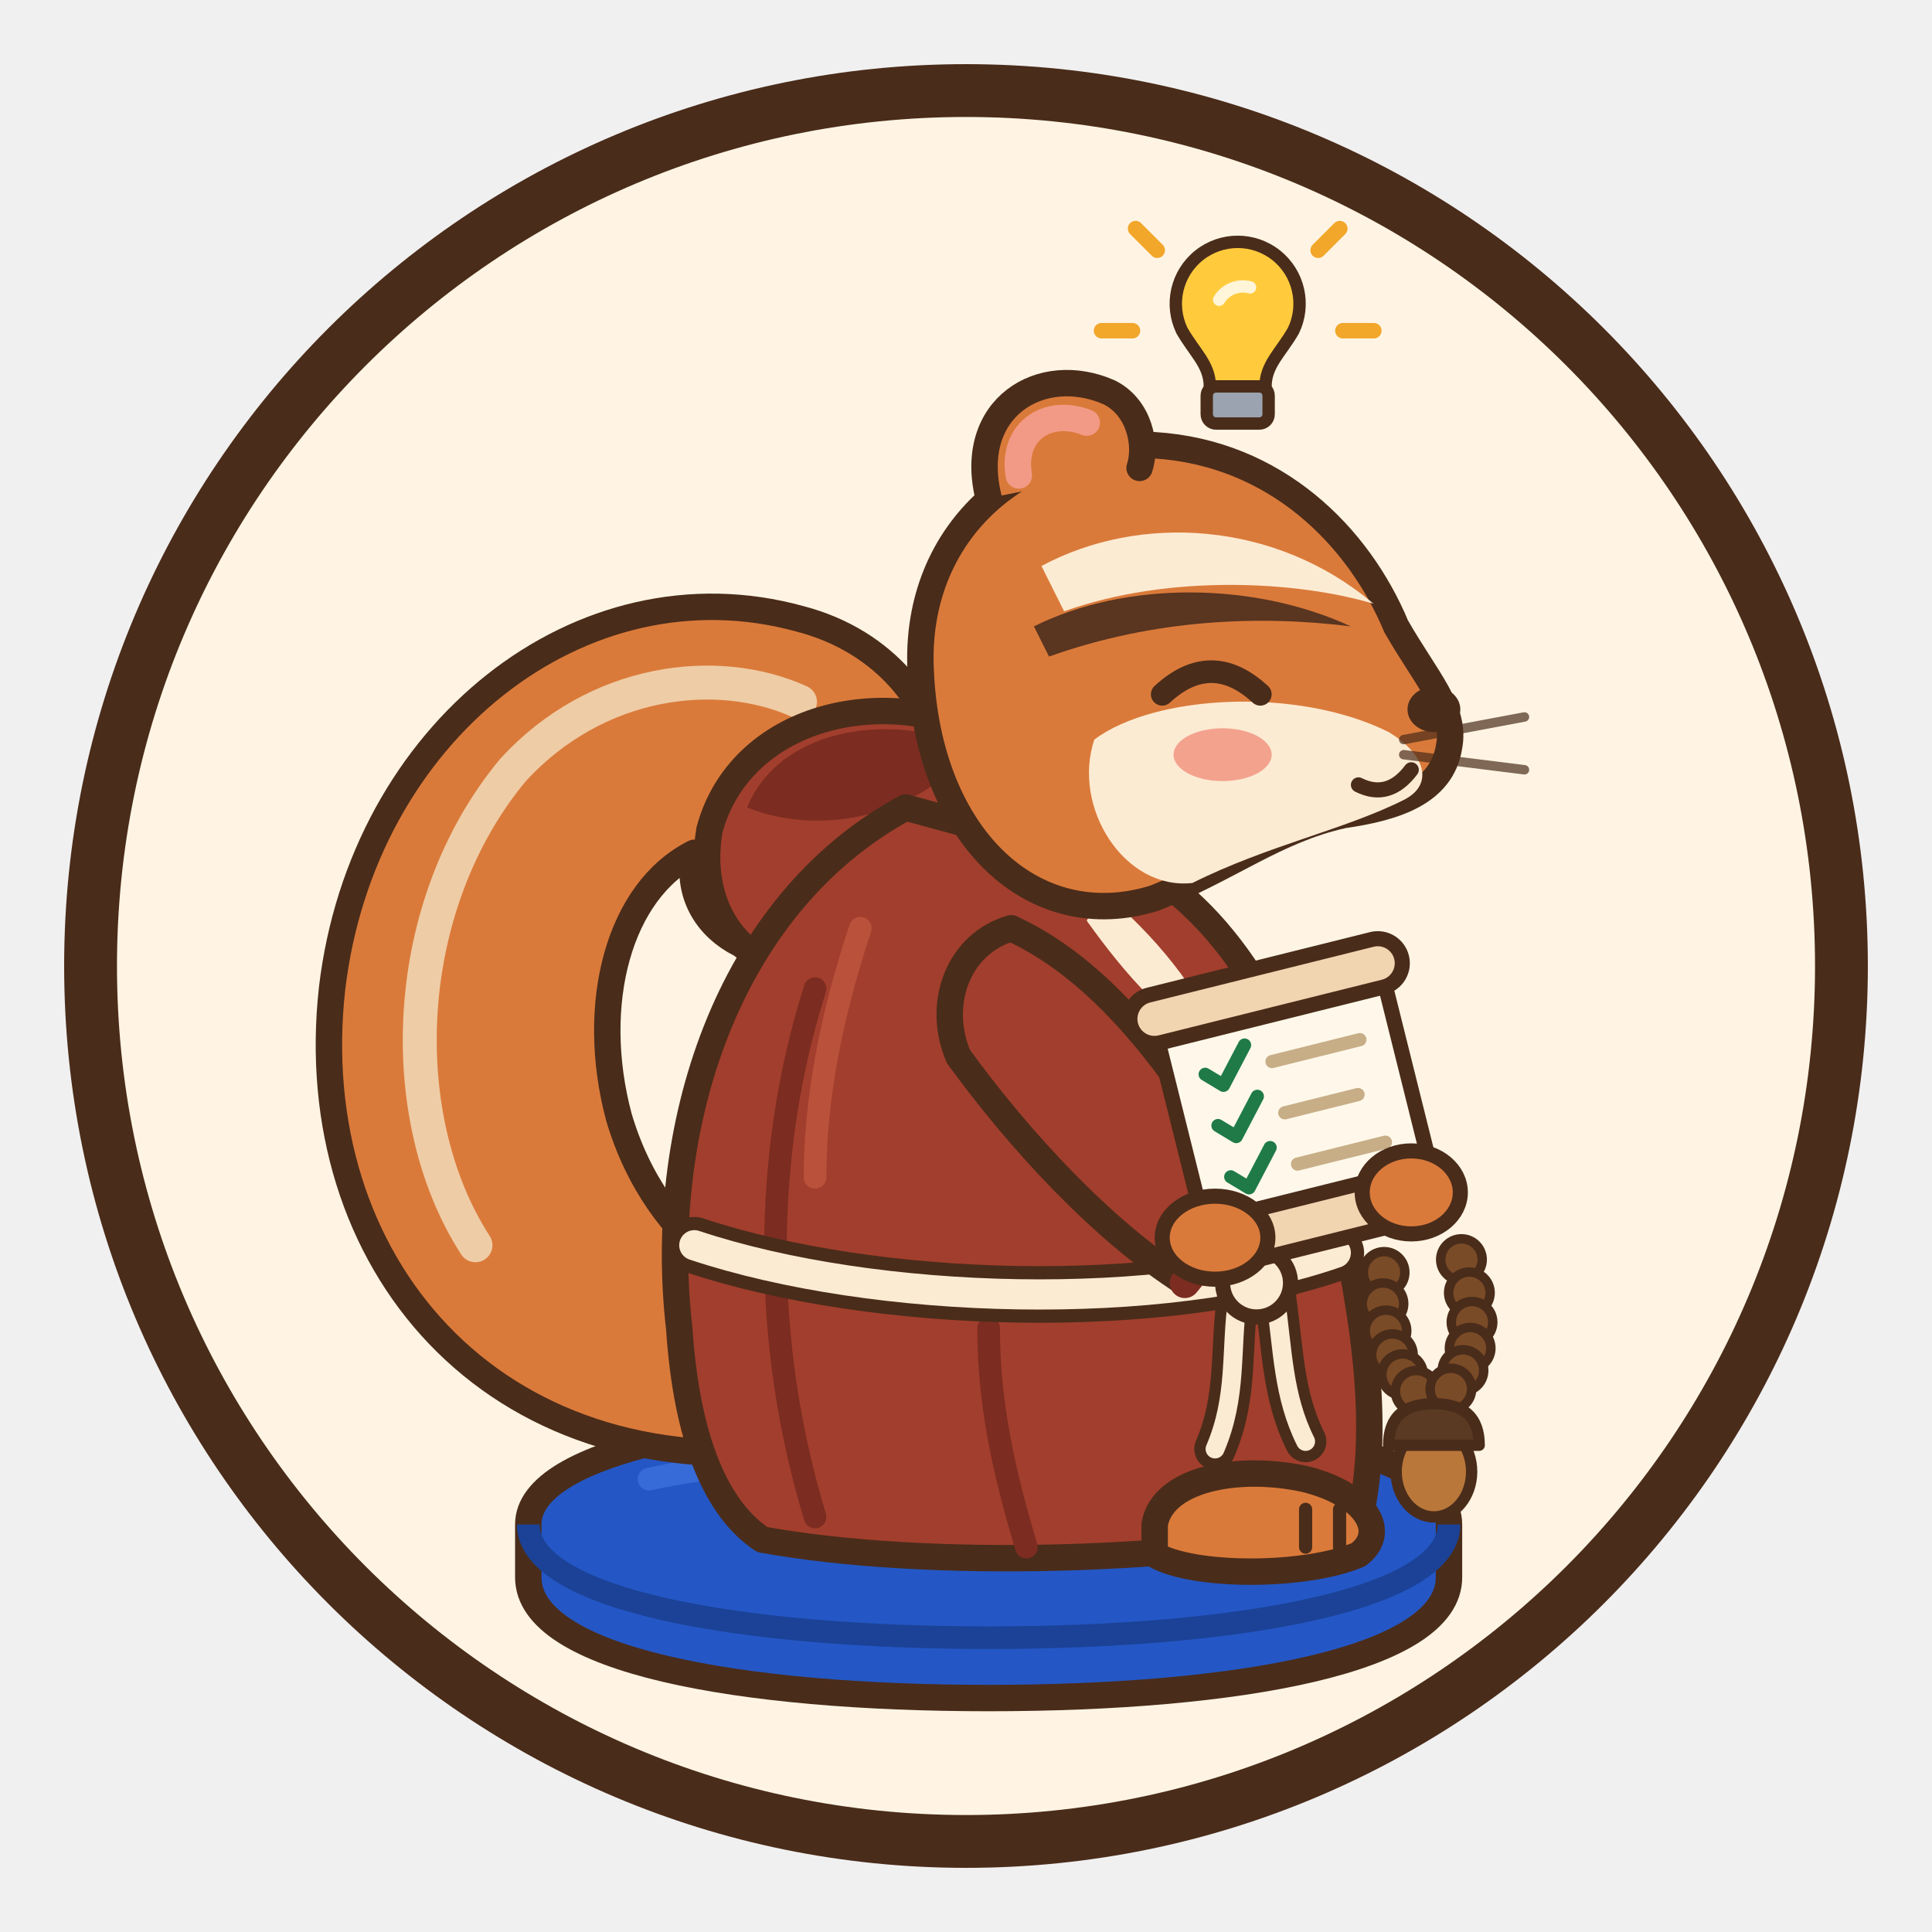
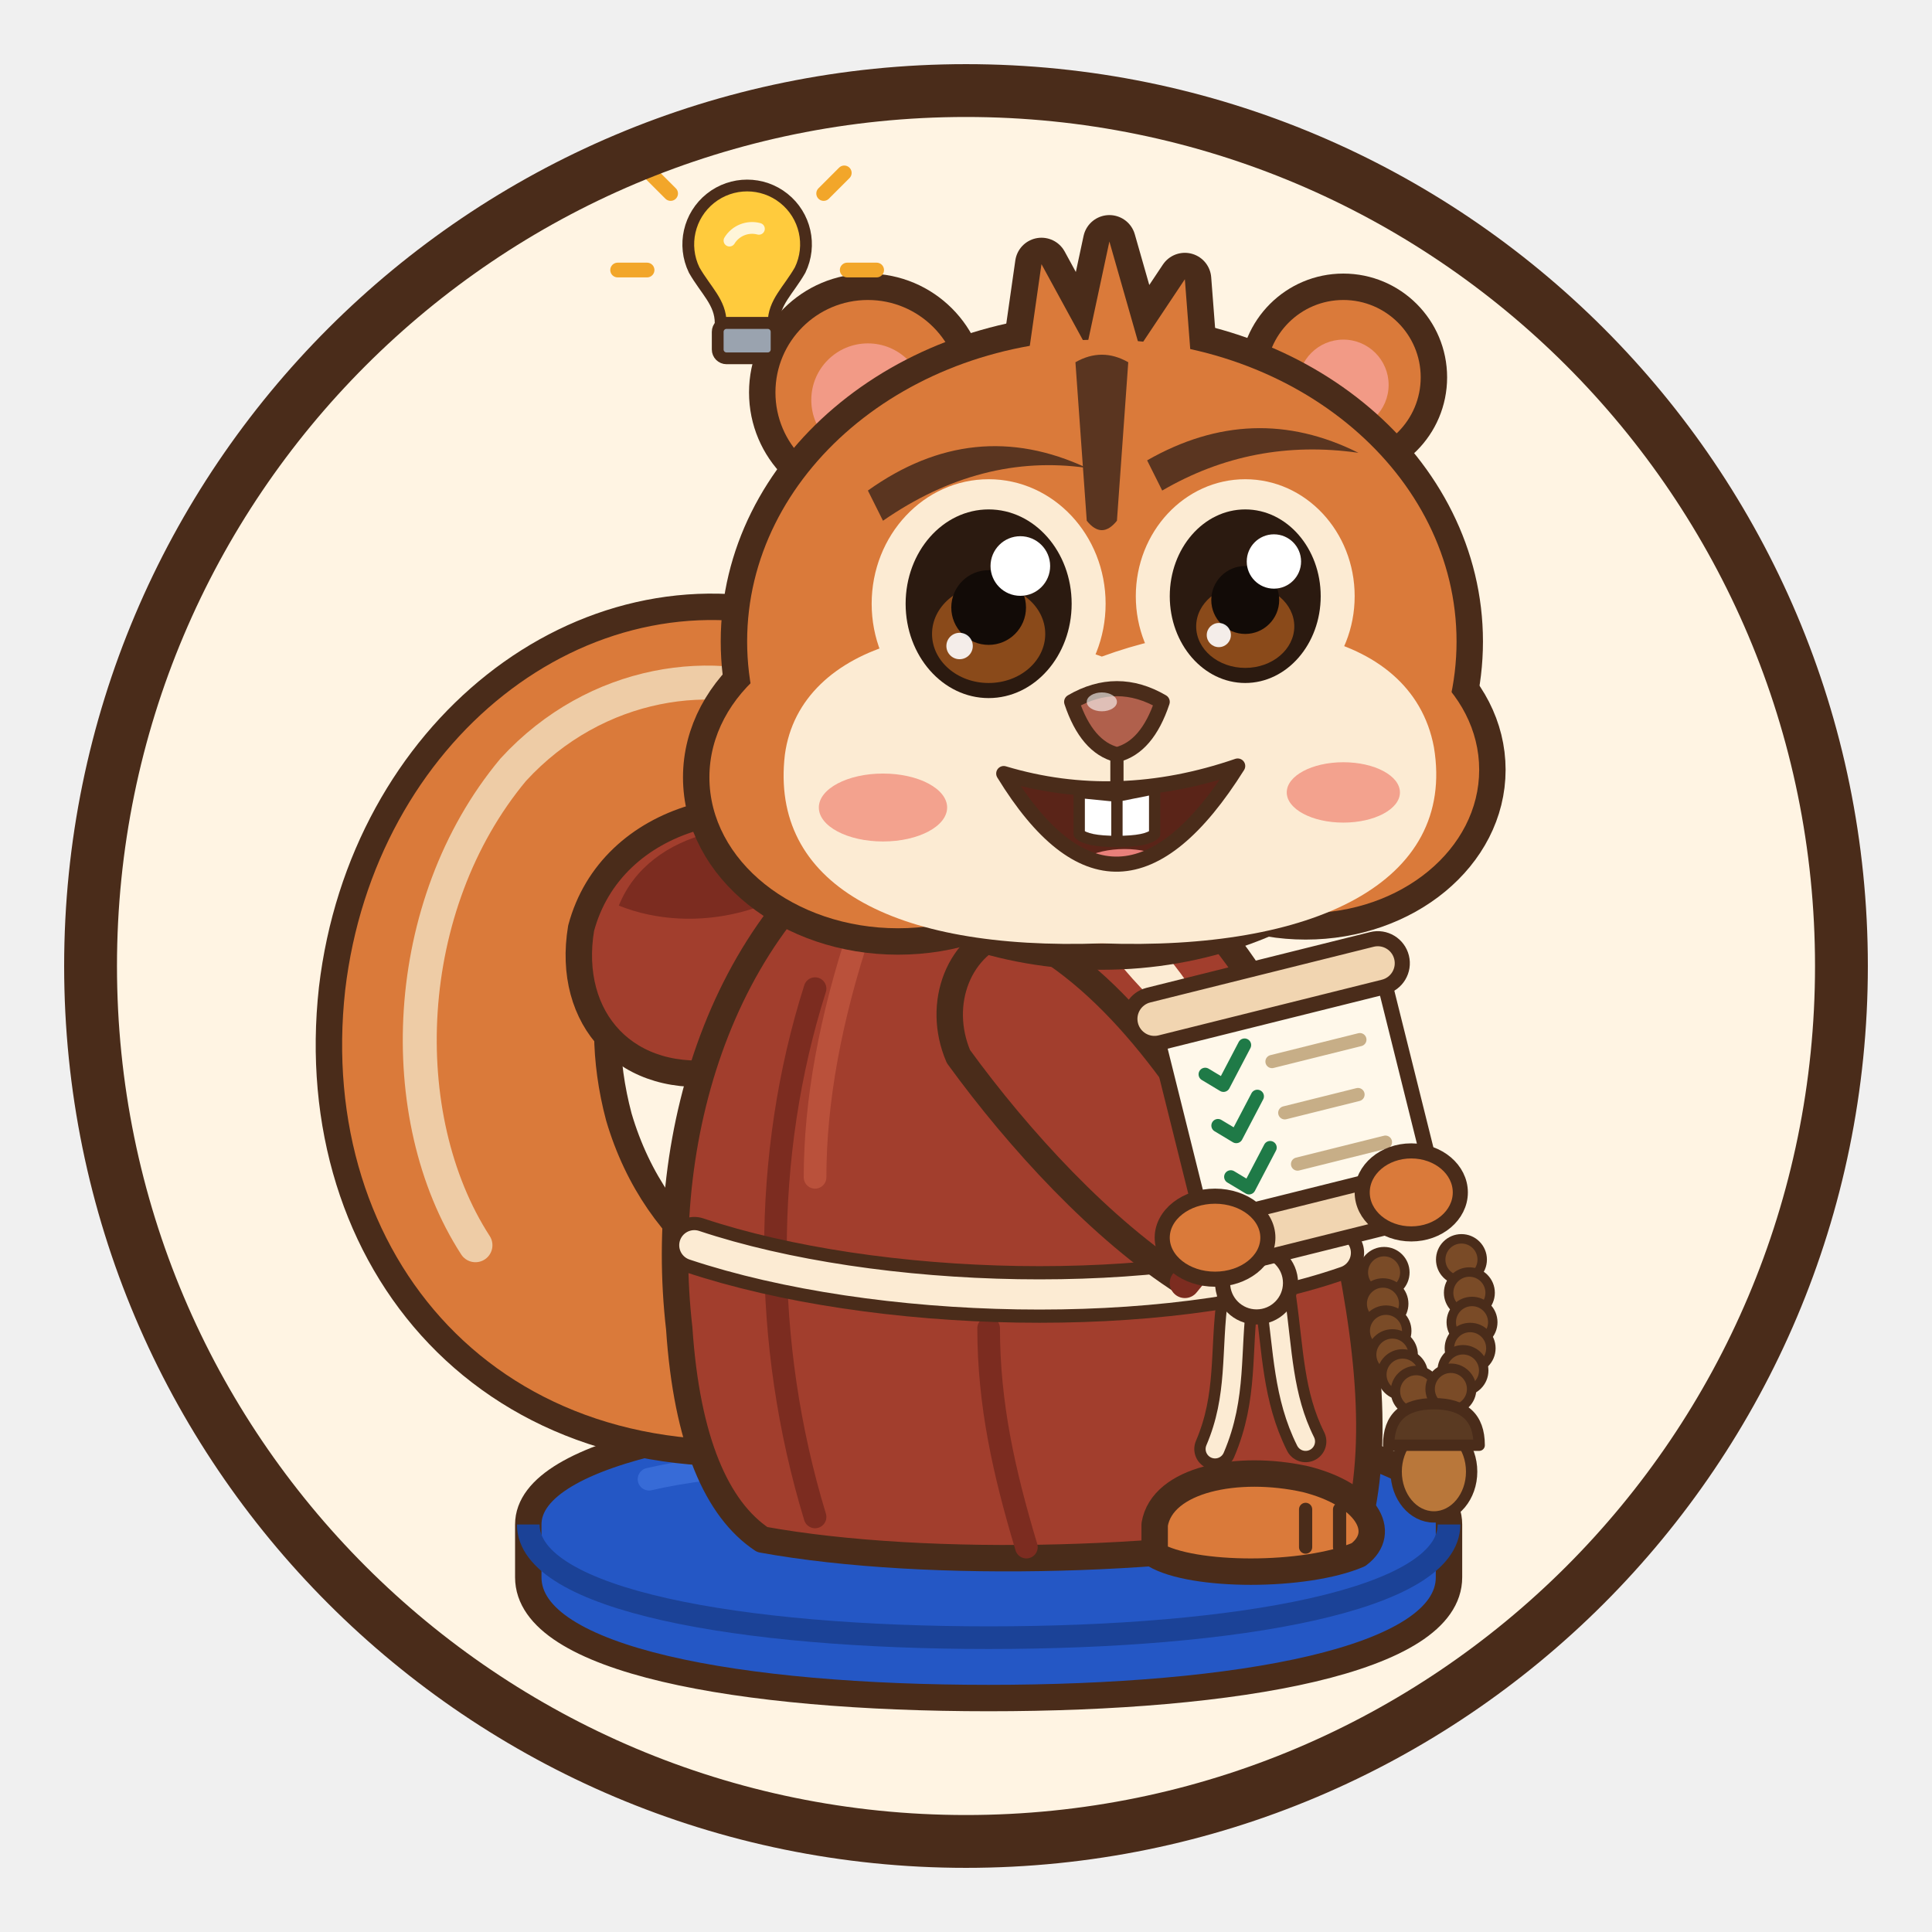
<svg xmlns="http://www.w3.org/2000/svg" viewBox="0 0 512 512" role="img" aria-labelledby="t">
  <defs>
    <clipPath id="c">
      <circle cx="256" cy="256" r="232" />
    </clipPath>
  </defs>
  <circle cx="256" cy="256" r="232" fill="#FFF4E3" />
  <g clip-path="url(#c)">
    <g transform="translate(-24 0)">
      <path d="M164 404 C164 384 220 374 286 374 C352 374 408 384 408 404 L408 418 C408 440 352 450 286 450 C220 450 164 440 164 418 Z" fill="#2457C5" stroke="#4A2C1A" stroke-width="7" stroke-linejoin="round" stroke-linecap="round" />
      <path d="M164 404 C164 424 220 434 286 434 C352 434 408 424 408 404" fill="none" stroke="#1B4297" stroke-width="6" />
      <path d="M196 392 C230 384 330 382 372 390" fill="none" stroke="#3C70DC" stroke-width="6" stroke-linecap="round" opacity=".8" />
      <path d="M236 384 C154 394 104 334 112 262 C120 194 178 148 236 164 C282 176 288 234 250 250 C226 260 204 246 208 226 C188 236 180 266 188 296 C198 330 226 348 254 350 Z" fill="#DA7A3A" stroke="#4A2C1A" stroke-width="7" stroke-linejoin="round" stroke-linecap="round" />
      <path d="M150 330 C128 296 130 240 160 204 C182 180 214 176 236 186" fill="none" stroke="#F1D5B1" stroke-width="9" stroke-linecap="round" opacity=".9" />
      <path d="M232 204 C248 208 254 226 242 234" fill="none" stroke="#B95F27" stroke-width="6" stroke-linecap="round" />
-       <path d="M288 196 C258 180 220 190 212 220 C208 244 224 262 250 258 C272 254 286 236 290 216 Z" fill="#A23E2D" stroke="#4A2C1A" stroke-width="7" stroke-linejoin="round" stroke-linecap="round" />
-       <path d="M282 198 C258 188 230 194 222 214 C242 222 268 216 282 198 Z" fill="#7C2C20" />
+       <g transform="translate(-34 26)">
+         <path d="M288 196 C258 180 220 190 212 220 C208 244 224 262 250 258 C272 254 286 236 290 216 Z" fill="#A23E2D" stroke="#4A2C1A" stroke-width="7" stroke-linejoin="round" stroke-linecap="round" />
+         <path d="M282 198 C258 188 230 194 222 214 C242 222 268 216 282 198 Z" fill="#7C2C20" />
+       </g>
      <path d="M264 214 C216 240 198 300 204 352 C206 382 214 400 226 408 C270 416 340 414 384 404 C390 380 386 350 378 316 C370 280 354 248 330 232 Z" fill="#A23E2D" stroke="#4A2C1A" stroke-width="7" stroke-linejoin="round" stroke-linecap="round" />
      <path d="M240 262 C226 306 226 356 240 402 M286 352 C286 372 290 390 296 410" fill="none" stroke="#7C2C20" stroke-width="6" stroke-linecap="round" />
      <path d="M252 246 C244 270 240 292 240 312" fill="none" stroke="#C0563F" stroke-width="6" stroke-linecap="round" opacity=".8" />
      <path d="M316 236 C330 248 342 262 348 278 C334 272 322 258 312 244 Z" fill="#FCEBD3" />
      <path d="M208 330 C256 346 332 348 378 332" fill="none" stroke="#4A2C1A" stroke-width="15" stroke-linecap="round" />
      <path d="M208 330 C256 346 332 348 378 332" fill="none" stroke="#FCEBD3" stroke-width="8" stroke-linecap="round" />
      <path d="M352 344 C350 358 352 370 346 384 M362 344 C364 358 364 370 370 382" fill="none" stroke="#4A2C1A" stroke-width="11" stroke-linecap="round" />
      <path d="M352 344 C350 358 352 370 346 384 M362 344 C364 358 364 370 370 382" fill="none" stroke="#FCEBD3" stroke-width="5" stroke-linecap="round" />
      <circle cx="357" cy="340" r="9" fill="#FCEBD3" stroke="#4A2C1A" stroke-width="4" stroke-linejoin="round" stroke-linecap="round" />
      <path d="M330 404 C332 392 352 388 370 392 C386 396 392 406 384 412 C370 418 340 418 330 412 Z" fill="#DA7A3A" stroke="#4A2C1A" stroke-width="7" stroke-linejoin="round" stroke-linecap="round" />
      <path d="M370 400 L370 410 M379 400 L379 410" stroke="#4A2C1A" stroke-width="3.5" stroke-linecap="round" />
-       <path d="M268 178 C266 140 296 116 330 118 C362 120 384 142 394 166 C402 180 410 188 408 198 C406 210 394 214 380 216 C362 220 350 230 330 238 C298 248 270 222 268 178 Z" fill="#DA7A3A" stroke="#4A2C1A" stroke-width="7" stroke-linejoin="round" stroke-linecap="round" />
-       <path d="M286 132 C280 108 300 96 318 104 C326 108 328 118 326 124" fill="#DA7A3A" stroke="#4A2C1A" stroke-width="7" stroke-linejoin="round" stroke-linecap="round" />
-       <path d="M294 126 C292 114 302 108 312 112" fill="none" stroke="#F29A86" stroke-width="7" stroke-linecap="round" />
-       <path d="M314 196 C330 184 368 182 392 194 C402 200 404 208 396 212 C380 220 360 224 340 234 C322 236 308 214 314 196 Z" fill="#FCEBD3" />
-       <path d="M300 150 C326 136 362 138 388 160 C368 154 334 152 306 162 Z" fill="#FCEBD3" />
-       <path d="M298 166 C322 154 356 154 382 166 C358 163 330 164 302 174 Z" fill="#5A3520" />
-       <path d="M332 184 Q345 172 358 184" fill="none" stroke="#4A2C1A" stroke-width="6" stroke-linecap="round" />
-       <ellipse cx="348" cy="200" rx="13" ry="7" fill="#F29A86" opacity=".9" />
-       <ellipse cx="404" cy="188" rx="7" ry="6" fill="#4A2C1A" />
-       <path d="M398 204 Q392 212 384 208" fill="none" stroke="#4A2C1A" stroke-width="4" stroke-linecap="round" />
-       <path d="M396 196 L428 190 M396 200 L428 204" stroke="#4A2C1A" stroke-width="2.5" stroke-linecap="round" opacity=".7" />
      <path d="M292 246 C318 258 338 286 356 318 L338 340 C316 326 294 302 278 280 C272 266 278 250 292 246 Z" fill="#A23E2D" stroke="#4A2C1A" stroke-width="7" stroke-linejoin="round" stroke-linecap="round" />
      <path d="M338 340 L356 318" stroke="#7C2C20" stroke-width="8" stroke-linecap="round" />
      <g transform="rotate(-14 372 292)">
        <rect x="336" y="262" width="62" height="58" rx="4" fill="#FFF8EA" stroke="#4A2C1A" stroke-width="4" stroke-linejoin="round" stroke-linecap="round" />
        <path d="M346 278 l4 4 l8 -9 M346 292 l4 4 l8 -9 M346 306 l4 4 l8 -9" fill="none" stroke="#1F7A47" stroke-width="3.5" stroke-linecap="round" stroke-linejoin="round" />
        <path d="M364 279 H388 M364 293 H384 M364 307 H388" stroke="#C7AE87" stroke-width="3.5" stroke-linecap="round" />
        <rect x="330" y="254" width="74" height="13" rx="6.5" fill="#F1D5B1" stroke="#4A2C1A" stroke-width="4" stroke-linejoin="round" stroke-linecap="round" />
        <rect x="330" y="316" width="74" height="13" rx="6.5" fill="#F1D5B1" stroke="#4A2C1A" stroke-width="4" stroke-linejoin="round" stroke-linecap="round" />
      </g>
      <ellipse cx="346" cy="328" rx="14" ry="11" fill="#DA7A3A" stroke="#4A2C1A" stroke-width="4" stroke-linejoin="round" stroke-linecap="round" />
      <ellipse cx="398" cy="316" rx="13" ry="11" fill="#DA7A3A" stroke="#4A2C1A" stroke-width="4" stroke-linejoin="round" stroke-linecap="round" />
      <circle cx="390.8" cy="337.2" r="5.5" fill="#7A4B27" stroke="#4A2C1A" stroke-width="2.5" />
      <circle cx="390.5" cy="345.5" r="5.5" fill="#7A4B27" stroke="#4A2C1A" stroke-width="2.5" />
      <circle cx="391.3" cy="352.7" r="5.5" fill="#7A4B27" stroke="#4A2C1A" stroke-width="2.5" />
      <circle cx="393.0" cy="359.0" r="5.5" fill="#7A4B27" stroke="#4A2C1A" stroke-width="2.5" />
      <circle cx="395.7" cy="364.3" r="5.5" fill="#7A4B27" stroke="#4A2C1A" stroke-width="2.5" />
      <circle cx="399.3" cy="368.7" r="5.5" fill="#7A4B27" stroke="#4A2C1A" stroke-width="2.5" />
      <circle cx="411.3" cy="333.8" r="5.5" fill="#7A4B27" stroke="#4A2C1A" stroke-width="2.5" />
      <circle cx="413.4" cy="342.6" r="5.5" fill="#7A4B27" stroke="#4A2C1A" stroke-width="2.5" />
      <circle cx="414.1" cy="350.4" r="5.5" fill="#7A4B27" stroke="#4A2C1A" stroke-width="2.5" />
      <circle cx="413.6" cy="357.3" r="5.5" fill="#7A4B27" stroke="#4A2C1A" stroke-width="2.5" />
      <circle cx="411.7" cy="363.2" r="5.5" fill="#7A4B27" stroke="#4A2C1A" stroke-width="2.5" />
      <circle cx="408.5" cy="368.1" r="5.5" fill="#7A4B27" stroke="#4A2C1A" stroke-width="2.5" />
      <ellipse cx="404" cy="390" rx="10" ry="12" fill="#B9773A" stroke="#4A2C1A" stroke-width="3" />
      <path d="M392 383 Q392 372 404 372 Q416 372 416 383 Z" fill="#5A3A22" stroke="#4A2C1A" stroke-width="3" stroke-linejoin="round" />
-       <g transform="translate(352 86) scale(.82)">
+       <g>
+         <circle cx="380" cy="100" r="24" fill="#DA7A3A" stroke="#4A2C1A" stroke-width="7" stroke-linejoin="round" stroke-linecap="round" />
+         <circle cx="380" cy="102" r="12" fill="#F29A86" />
+         <circle cx="254" cy="104" r="28" fill="#DA7A3A" stroke="#4A2C1A" stroke-width="7" stroke-linejoin="round" stroke-linecap="round" />
+         <circle cx="254" cy="106" r="15" fill="#F29A86" />
+         <g fill="#4A2C1A" stroke="#4A2C1A" stroke-width="14" stroke-linejoin="round">
+           <ellipse cx="316" cy="170" rx="94" ry="80" />
+           <ellipse cx="262" cy="206" rx="50" ry="40" />
+           <ellipse cx="370" cy="204" rx="46" ry="38" />
+           <path d="M296 98 L300 70 L312 92 L318 64 L326 92 L338 74 L340 100 Z" />
+         </g>
+         <g fill="#DA7A3A">
+           <ellipse cx="316" cy="170" rx="94" ry="80" />
+           <ellipse cx="262" cy="206" rx="50" ry="40" />
+           <ellipse cx="370" cy="204" rx="46" ry="38" />
+           <path d="M296 98 L300 70 L312 92 L318 64 L326 92 L338 74 L340 100 Z" />
+         </g>
+         <path d="M232 200 C236 170 278 160 316 174 C354 160 398 166 404 198 C410 234 372 252 316 250 C260 252 228 234 232 200 Z" fill="#FCEBD3" />
+         <path d="M309 96 Q316 92 323 96 L320 138 Q316 143 312 138 Z" fill="#5A3520" />
+         <path d="M254 130 Q282 110 312 124 Q284 120 258 138 Z" fill="#5A3520" />
+         <path d="M328 122 Q356 106 384 120 Q356 116 332 130 Z" fill="#5A3520" />
+         <ellipse cx="286" cy="160" rx="31" ry="33" fill="#FCEBD3" />
+         <ellipse cx="286" cy="160" rx="22" ry="25" fill="#2B1A10" />
+         <ellipse cx="286" cy="168" rx="15" ry="13" fill="#8A4A1A" />
+         <circle cx="286" cy="161" r="9.9" fill="#120B07" />
+         <circle cx="294.4" cy="150.0" r="7.9" fill="#fff" />
+         <circle cx="278.3" cy="171.2" r="3.5" fill="#fff" opacity=".9" />
+         <ellipse cx="354" cy="158" rx="29" ry="31" fill="#FCEBD3" />
+         <ellipse cx="354" cy="158" rx="20" ry="23" fill="#2B1A10" />
+         <ellipse cx="354" cy="166" rx="13" ry="11" fill="#8A4A1A" />
+         <circle cx="354" cy="159" r="9.0" fill="#120B07" />
+         <circle cx="361.6" cy="148.8" r="7.2" fill="#fff" />
+         <circle cx="347.0" cy="168.3" r="3.2" fill="#fff" opacity=".9" />
+         <ellipse cx="258" cy="214" rx="17" ry="9" fill="#F29A86" opacity=".9" />
+         <ellipse cx="380" cy="210" rx="15" ry="8" fill="#F29A86" opacity=".9" />
+         <path d="M308 186 Q320 179 332 186 Q328 198 320 200 Q312 198 308 186 Z" fill="#B0604C" stroke="#4A2C1A" stroke-width="4" stroke-linejoin="round" stroke-linecap="round" />
+         <ellipse cx="316" cy="186" rx="4" ry="2.5" fill="#fff" opacity=".6" />
+         <path d="M320 200 L320 208" stroke="#4A2C1A" stroke-width="3.5" stroke-linecap="round" />
+         <clipPath id="mouth">
+           <path d="M290 205 Q320 254 352 203 Q320 214 290 205 Z" />
+         </clipPath>
+         <path d="M290 205 Q320 254 352 203 Q320 214 290 205 Z" fill="#5A2418" />
+         <ellipse cx="322" cy="233" rx="15" ry="8" fill="#E8807A" clip-path="url(#mouth)" />
+         <path d="M290 205 Q320 254 352 203 Q320 214 290 205 Z" fill="none" stroke="#4A2C1A" stroke-width="4" stroke-linejoin="round" stroke-linecap="round" />
+         <path d="M310 210 L310 221 Q312 223 320 223 L320 211 Z M320 211 L320 223 Q328 223 330 221 L330 209 Z" fill="#fff" stroke="#4A2C1A" stroke-width="3" stroke-linejoin="round" />
+       </g>
+       <g transform="translate(222 70) scale(.78)">
        <path d="M-18 2 A20 20 0 1 1 18 2 C14 9 9 13 9 20 L-9 20 C-9 13 -14 9 -18 2 Z" fill="#FFCB3D" stroke="#4A2C1A" stroke-width="4" stroke-linejoin="round" stroke-linecap="round" />
        <path d="M-6 -8 A9 9 0 0 1 4 -12" fill="none" stroke="#fff" stroke-width="4" stroke-linecap="round" opacity=".8" />
        <rect x="-10" y="20" width="20" height="12" rx="3" fill="#9AA3AF" stroke="#4A2C1A" stroke-width="4" stroke-linejoin="round" stroke-linecap="round" />
        <path d="M-26 -24 L-33 -31 M26 -24 L33 -31 M-34 2 H-44 M34 2 H44" stroke="#F2A62A" stroke-width="5" stroke-linecap="round" />
      </g>
    </g>
  </g>
  <circle cx="256" cy="256" r="232" fill="none" stroke="#4A2C1A" stroke-width="14" />
</svg>
